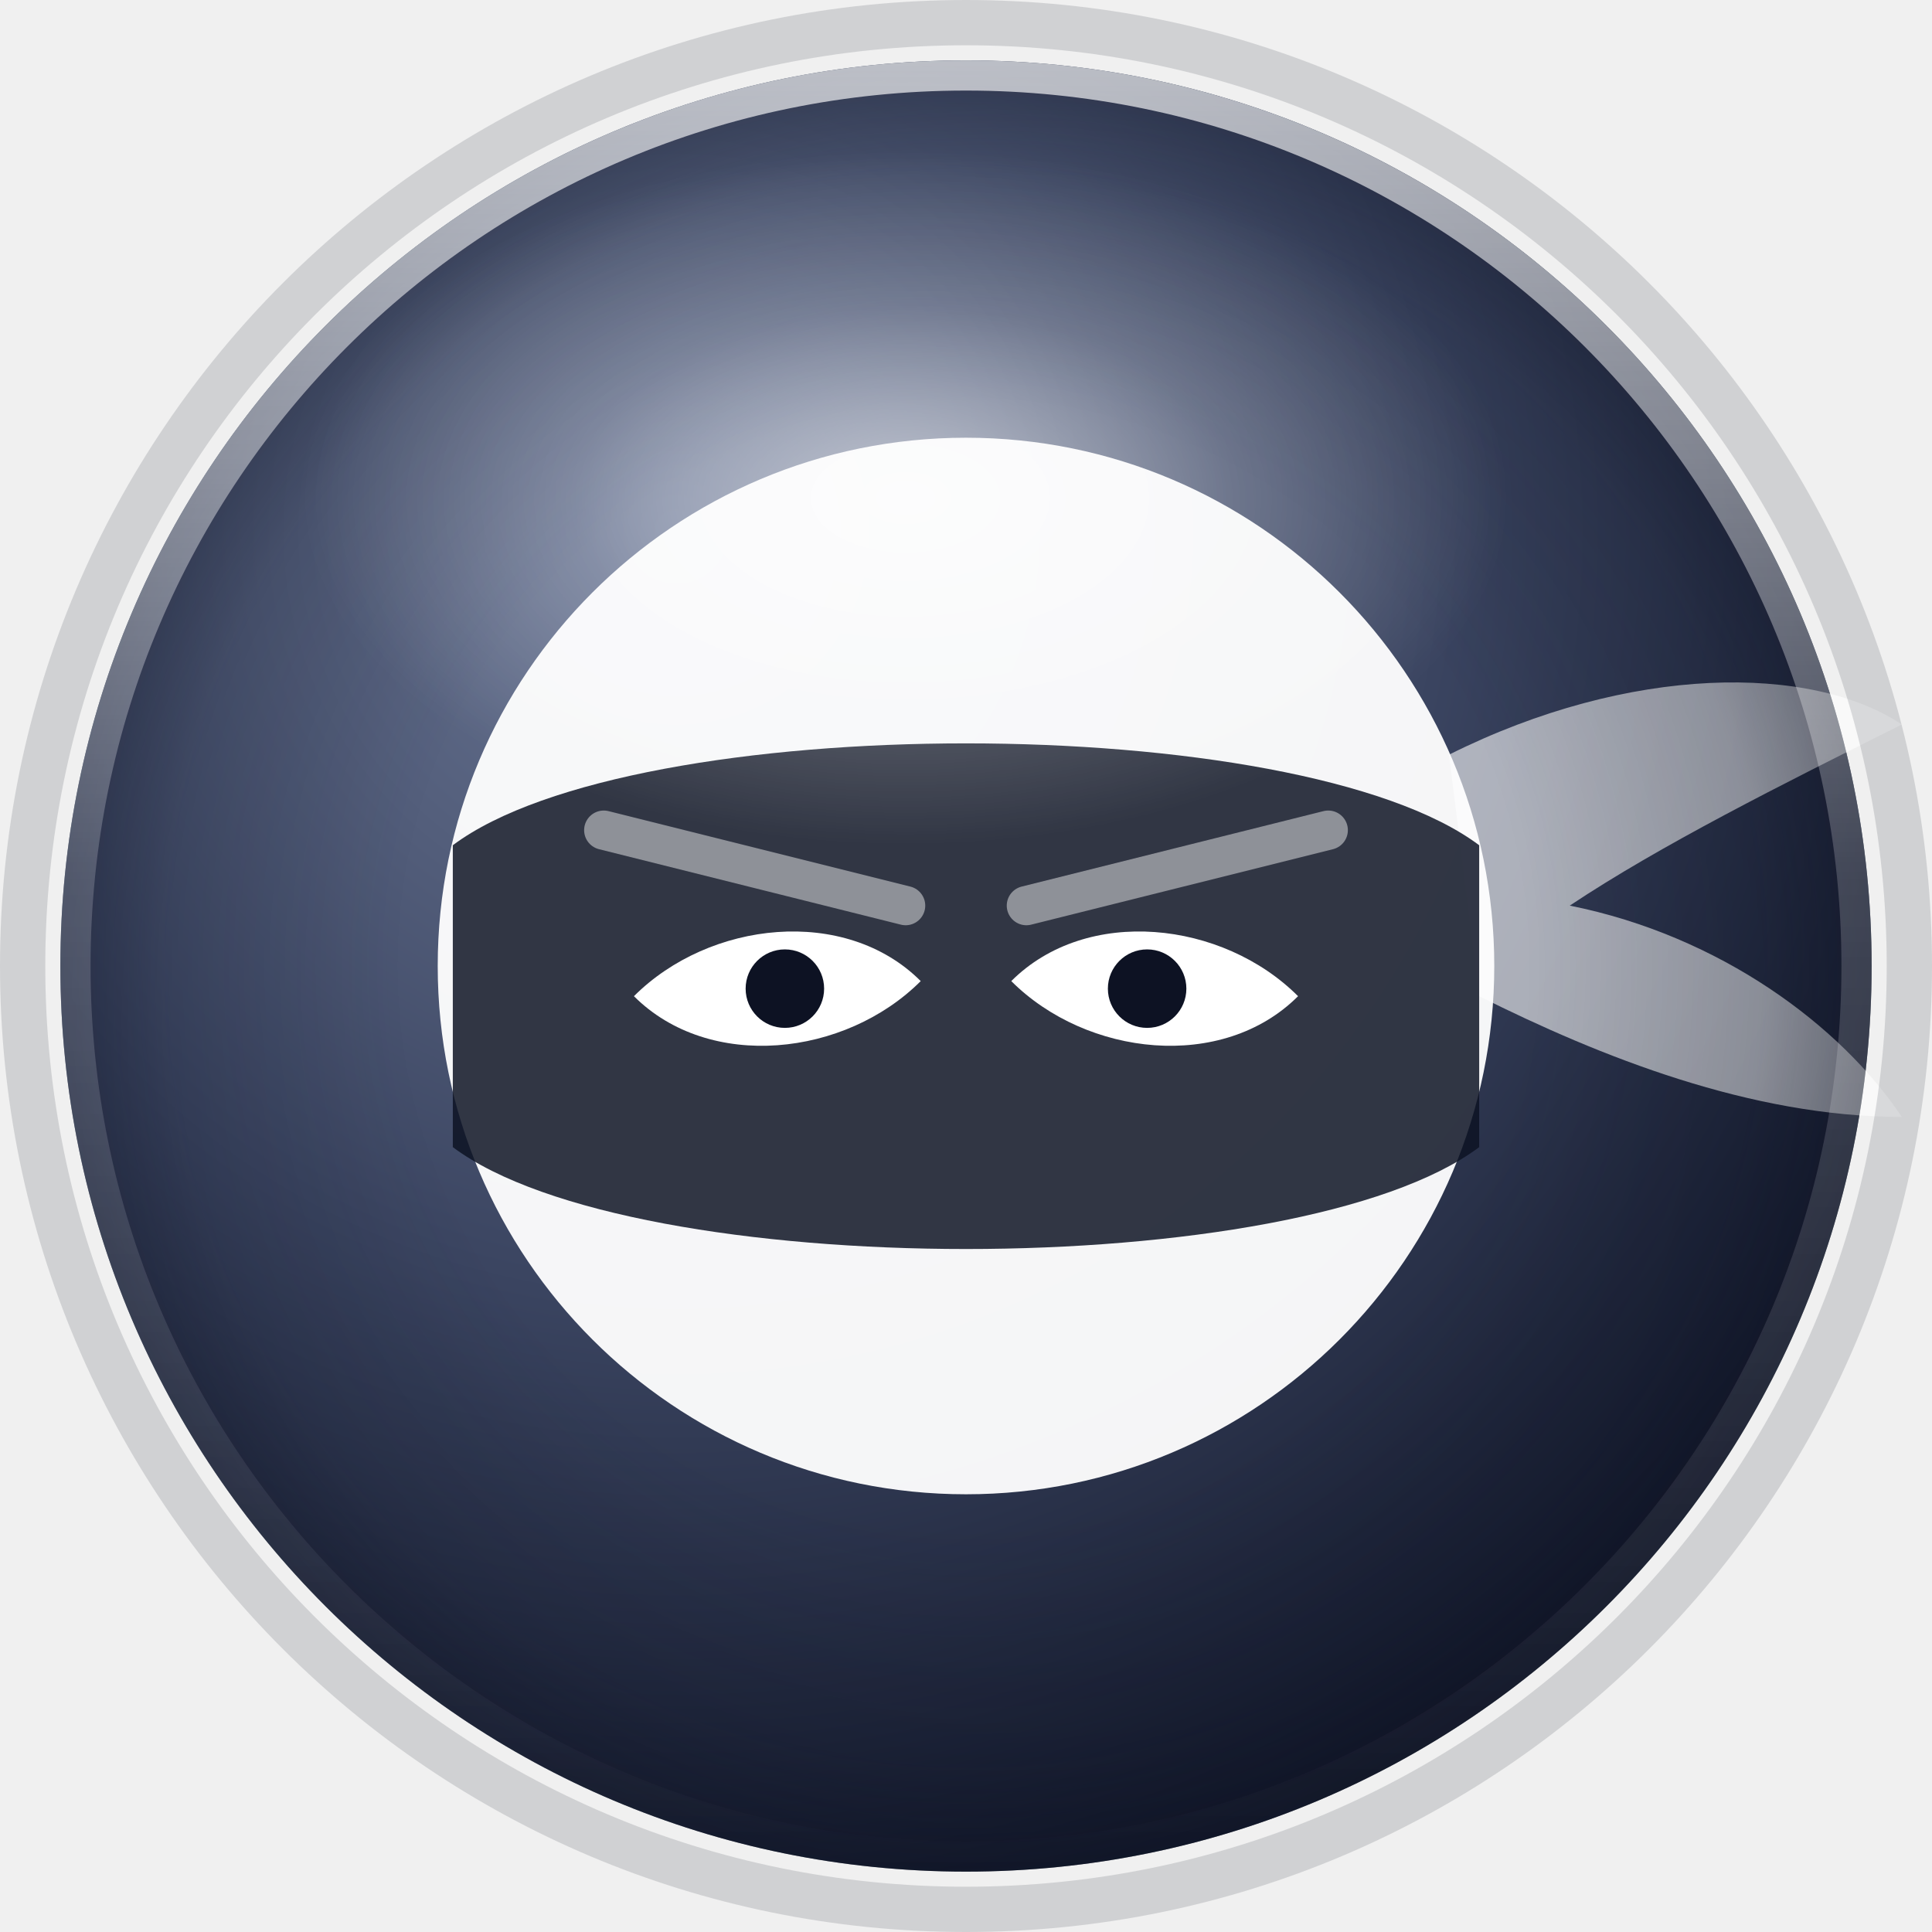
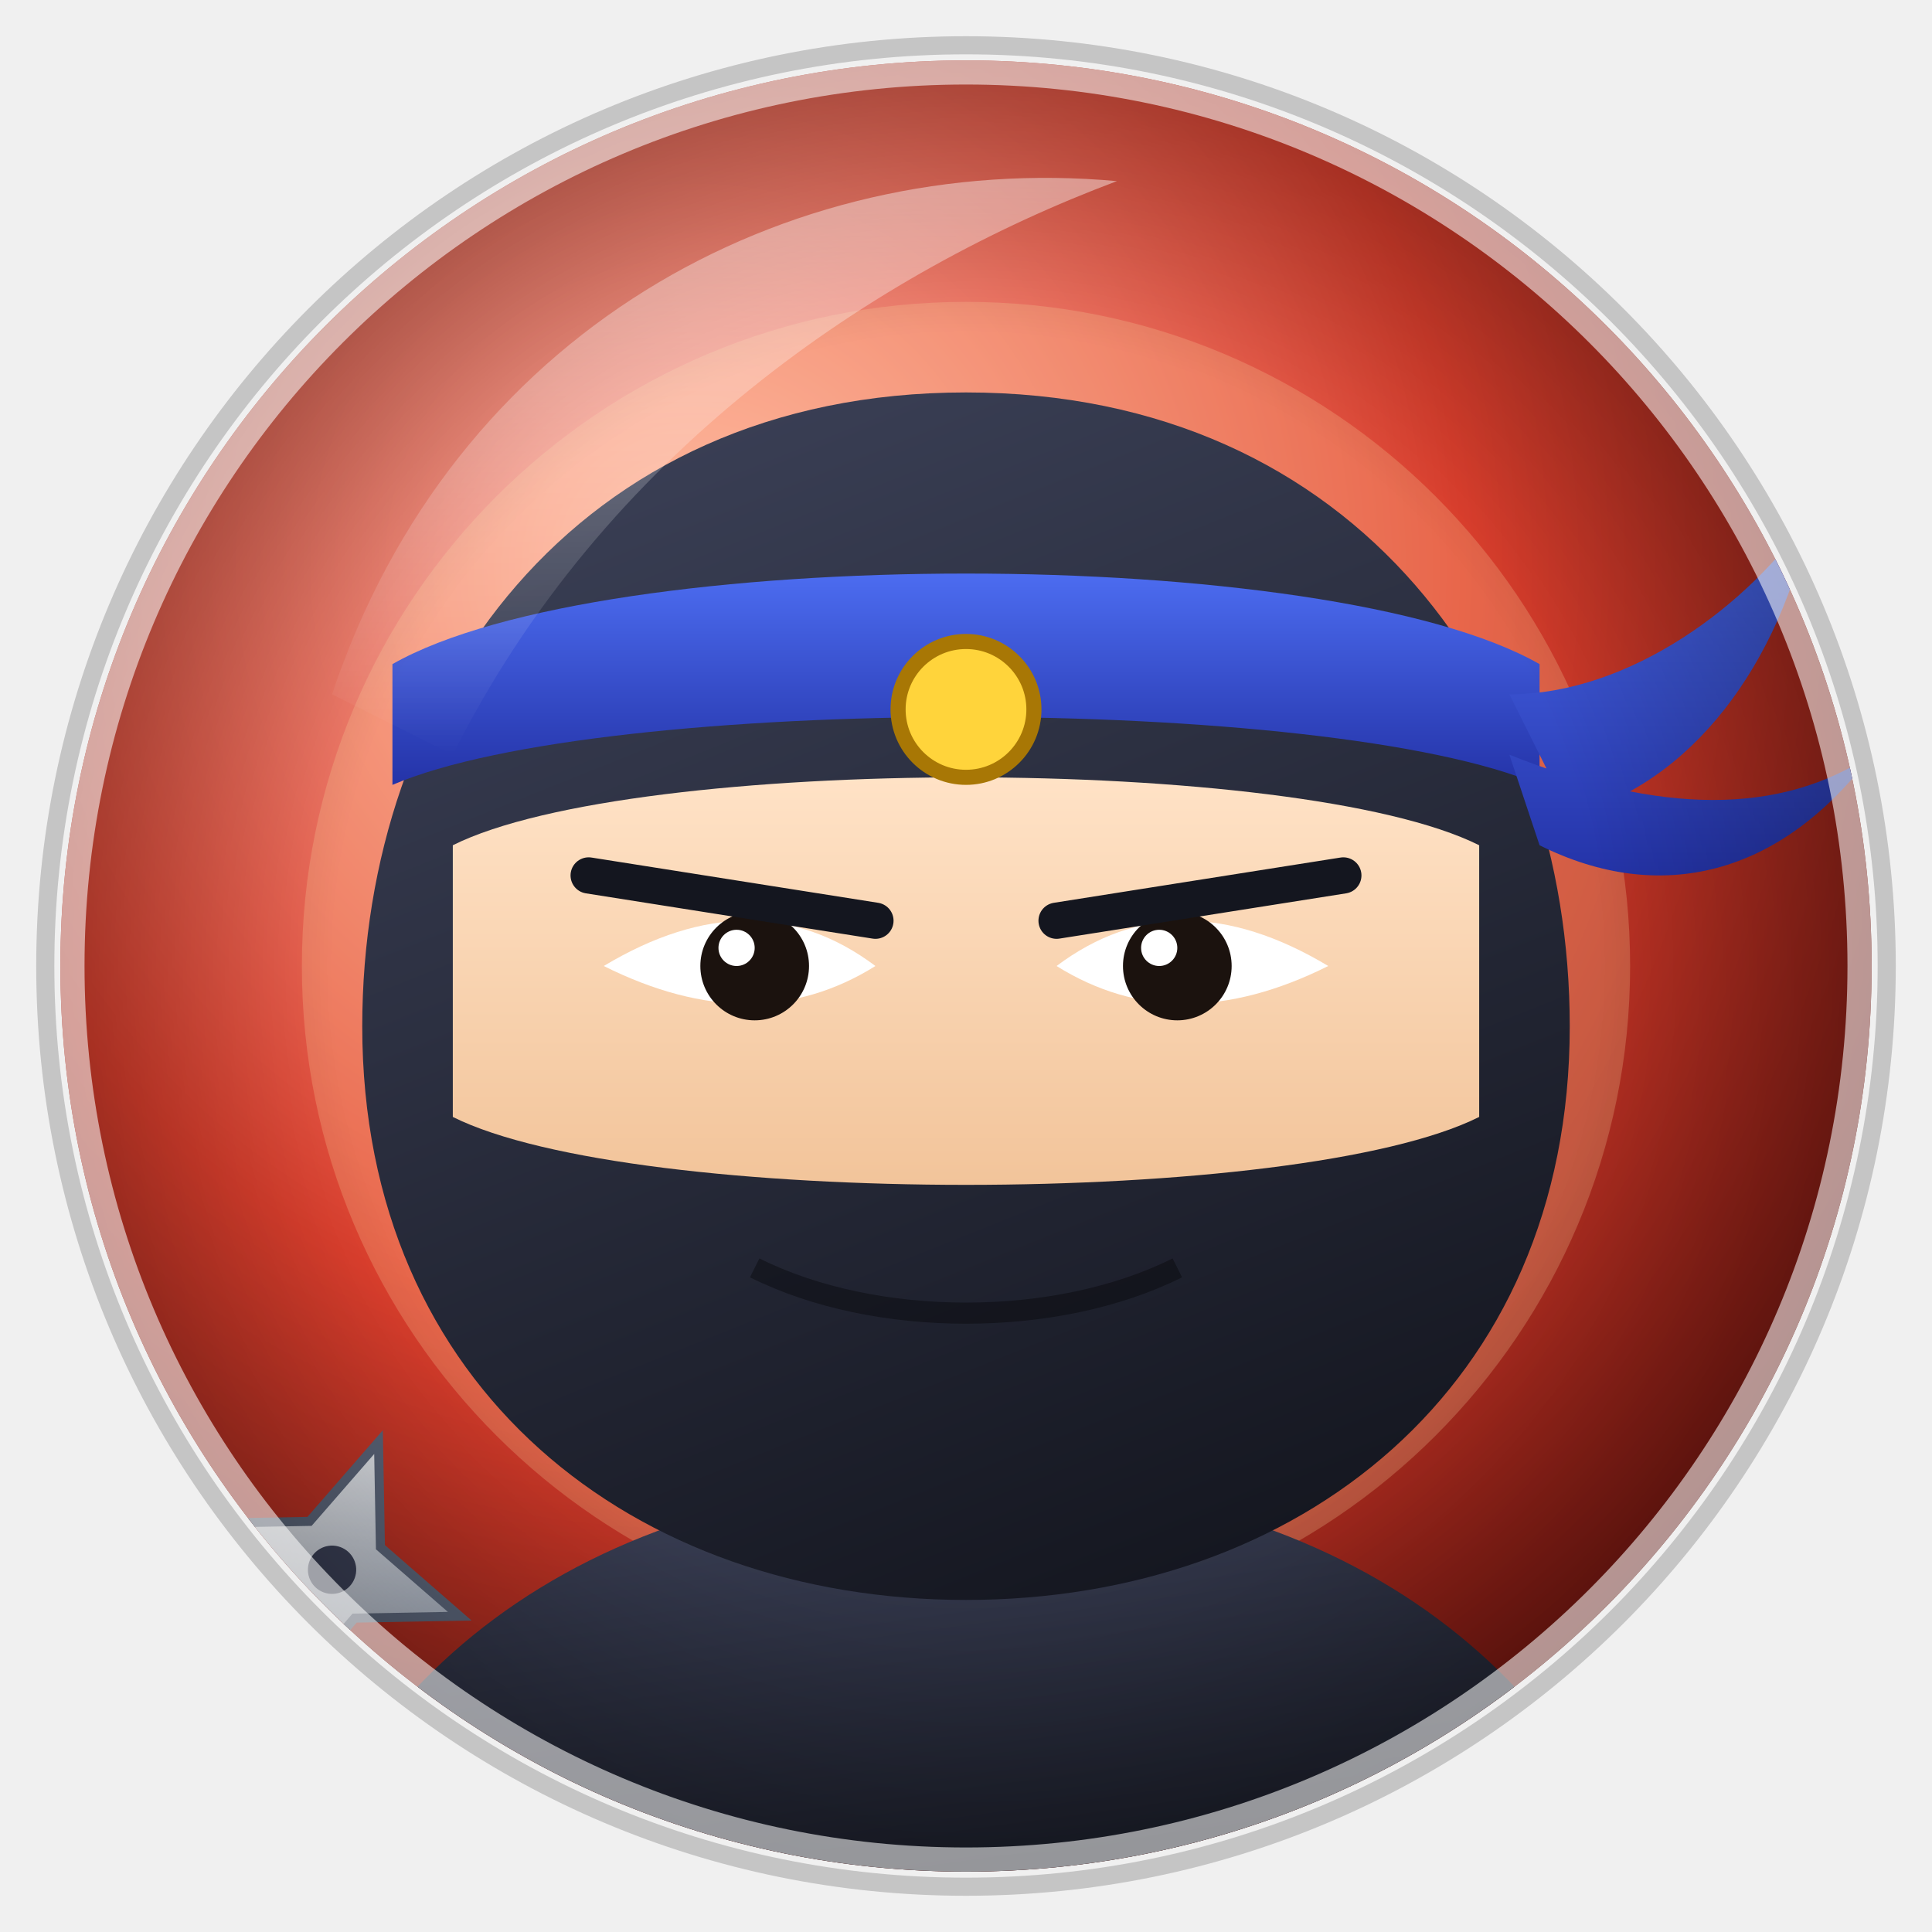
- <svg xmlns="http://www.w3.org/2000/svg" width="128" height="128" viewBox="0 0 128 128" fill="none">
+ <svg xmlns="http://www.w3.org/2000/svg" viewBox="0 0 128 128" fill="none">
  <defs>
-     <radialGradient id="aninjab" cx="34%" cy="26%" r="82%">
-       <stop offset="0" stop-color="#6C7896" stop-opacity="1" />
-       <stop offset="0.52" stop-color="#3A4460" stop-opacity="1" />
-       <stop offset="1" stop-color="#0D1223" stop-opacity="1" />
+     <radialGradient id="njbg" cx=".35" cy=".28" r=".85">
+       <stop offset="0" stop-color="#FFB1A0" />
+       <stop offset=".5" stop-color="#E0402E" />
+       <stop offset="1" stop-color="#5E0E0A" />
    </radialGradient>
-     <radialGradient id="aninjas" cx="50%" cy="50%" r="50%">
-       <stop offset="0.62" stop-color="#0D1223" stop-opacity="0" />
-       <stop offset="0.88" stop-color="#0D1223" stop-opacity="0.18" />
-       <stop offset="1" stop-color="#0D1223" stop-opacity="0.42" />
+     <linearGradient id="njcloth" x1=".3" y1="0" x2=".7" y2="1">
+       <stop offset="0" stop-color="#3A3F55" />
+       <stop offset="1" stop-color="#14161F" />
+     </linearGradient>
+     <linearGradient id="njskin" x1="0" y1="0" x2="0" y2="1">
+       <stop offset="0" stop-color="#FFE2C6" />
+       <stop offset="1" stop-color="#F2C49A" />
+     </linearGradient>
+     <linearGradient id="njband" x1="0" y1="0" x2="0" y2="1">
+       <stop offset="0" stop-color="#4C6CF0" />
+       <stop offset="1" stop-color="#2433A8" />
+     </linearGradient>
+     <linearGradient id="njsteel" x1="0" y1="0" x2="1" y2="1">
+       <stop offset="0" stop-color="#FFFFFF" />
+       <stop offset="1" stop-color="#8A95A8" />
+     </linearGradient>
+     <clipPath id="njclip">
+       <circle cx="64" cy="64" r="60" />
+     </clipPath>
+     <linearGradient id="njgloss" x1="0" y1="0" x2="0" y2="1">
+       <stop offset="0" stop-color="#fff" stop-opacity=".42" />
+       <stop offset="1" stop-color="#fff" stop-opacity="0" />
+     </linearGradient>
+     <radialGradient id="njvig" cx=".5" cy=".5" r=".5">
+       <stop offset=".7" stop-color="#000" stop-opacity="0" />
+       <stop offset="1" stop-color="#000" stop-opacity=".28" />
    </radialGradient>
-     <radialGradient id="aninjag" cx="50%" cy="50%" r="50%">
-       <stop offset="0" stop-color="#FFFFFF" stop-opacity="0.62" />
-       <stop offset="0.55" stop-color="#FFFFFF" stop-opacity="0.2" />
-       <stop offset="1" stop-color="#FFFFFF" stop-opacity="0" />
-     </radialGradient>
-     <linearGradient id="aninjar" x1="0%" y1="0%" x2="0%" y2="100%">
-       <stop offset="0" stop-color="#FFFFFF" stop-opacity="0.9" />
-       <stop offset="0.45" stop-color="#FFFFFF" stop-opacity="0.25" />
-       <stop offset="1" stop-color="#FFFFFF" stop-opacity="0" />
-     </linearGradient>
  </defs>
-   <circle cx="64" cy="64" r="60" fill="url(#aninjab)" />
-   <g>
-     <path d="M96 50 C108 44 120 44 126 48 C118 52 110 56 104 60 C114 62 122 68 126 74 C116 74 106 70 98 66 Z" fill="#FFFFFF" fill-opacity=".6" />
-     <circle cx="64" cy="64" r="35" fill="#FFFFFF" fill-opacity=".95" />
-     <path d="M30 56 C42 47 86 47 98 56 L98 76 C86 85 42 85 30 76 Z" fill="#0D1223" fill-opacity=".84" />
-     <path d="M42 66 C47 61 56 60 61 65 C56 70 47 71 42 66 Z" fill="#FFFFFF" />
-     <path d="M67 65 C72 60 81 61 86 66 C81 71 72 70 67 65 Z" fill="#FFFFFF" />
-     <circle cx="52" cy="65.5" r="2.6" fill="#0D1223" />
-     <circle cx="76" cy="65.5" r="2.6" fill="#0D1223" />
-     <path d="M40 55 L60 60 M88 55 L68 60" stroke="#FFFFFF" stroke-opacity=".45" stroke-width="2.6" stroke-linecap="round" />
+   <circle cx="64" cy="64" r="60" fill="url(#njbg)" />
+   <g clip-path="url(#njclip)">
+     <circle cx="64" cy="64" r="44" fill="#FFD6A0" opacity=".25" />
+     <path d="M64 98 C90 98 106 112 110 130 H18 C22 112 38 98 64 98 Z" fill="url(#njcloth)" />
+     <path d="M64 26 C90 26 104 46 104 68 C104 92 86 106 64 106 C42 106 24 92 24 68 C24 46 38 26 64 26 Z" fill="url(#njcloth)" />
+     <path d="M30 56 C42 50 86 50 98 56 L98 74 C86 80 42 80 30 74 Z" fill="url(#njskin)" />
+     <path d="M26 44 C40 36 88 36 102 44 L102 52 C88 46 40 46 26 52 Z" fill="url(#njband)" />
+     <path d="M100 46 C108 46 116 40 120 34 C118 44 112 52 104 54 Z M100 50 C110 54 118 54 124 50 C118 58 110 60 102 56 Z" fill="url(#njband)" />
+     <circle cx="64" cy="47" r="4.5" fill="#FFD43B" stroke="#A87705" />
+     <path d="M40 64 Q50 58 58 64 Q50 69 40 64 Z M88 64 Q78 58 70 64 Q78 69 88 64 Z" fill="#fff" />
+     <circle cx="50" cy="64" r="3.6" fill="#1B120E" />
+     <circle cx="78" cy="64" r="3.6" fill="#1B120E" />
+     <circle cx="48.8" cy="62.8" r="1.2" fill="#fff" />
+     <circle cx="76.8" cy="62.8" r="1.2" fill="#fff" />
+     <path d="M39 58 L58 61 M89 58 L70 61" stroke="#14161F" stroke-width="2.4" stroke-linecap="round" />
+     <path d="M50 84 C58 88 70 88 78 84" fill="none" stroke="#000" stroke-opacity=".35" stroke-width="1.4" />
+     <g transform="translate(22 104) rotate(20)">
+       <path d="M0 -9 L2.5 -2.5 L9 0 L2.5 2.5 L0 9 L-2.5 2.5 L-9 0 L-2.5 -2.5 Z" fill="url(#njsteel)" stroke="#5A6478" stroke-width=".6" />
+       <circle r="1.6" fill="#3A3F55" />
+     </g>
+     <circle cx="64" cy="64" r="60" fill="url(#njvig)" />
  </g>
-   <circle cx="64" cy="64" r="60" fill="url(#aninjas)" />
-   <ellipse cx="60" cy="33" rx="40" ry="23" fill="url(#aninjag)" />
-   <circle cx="64" cy="64" r="59" stroke="url(#aninjar)" stroke-width="2" opacity="0.75" />
-   <circle cx="64" cy="64" r="62.5" stroke="#0D1223" stroke-opacity="0.14" stroke-width="3" />
+   <path d="M22 46 C30 22 52 10 74 12 C58 18 40 30 30 50 Z" fill="url(#njgloss)" />
+   <circle cx="64" cy="64" r="59.2" fill="none" stroke="#fff" stroke-opacity=".55" stroke-width="1.6" />
+   <circle cx="64" cy="64" r="61" fill="none" stroke="#000" stroke-opacity=".18" stroke-width="1.2" />
</svg>
